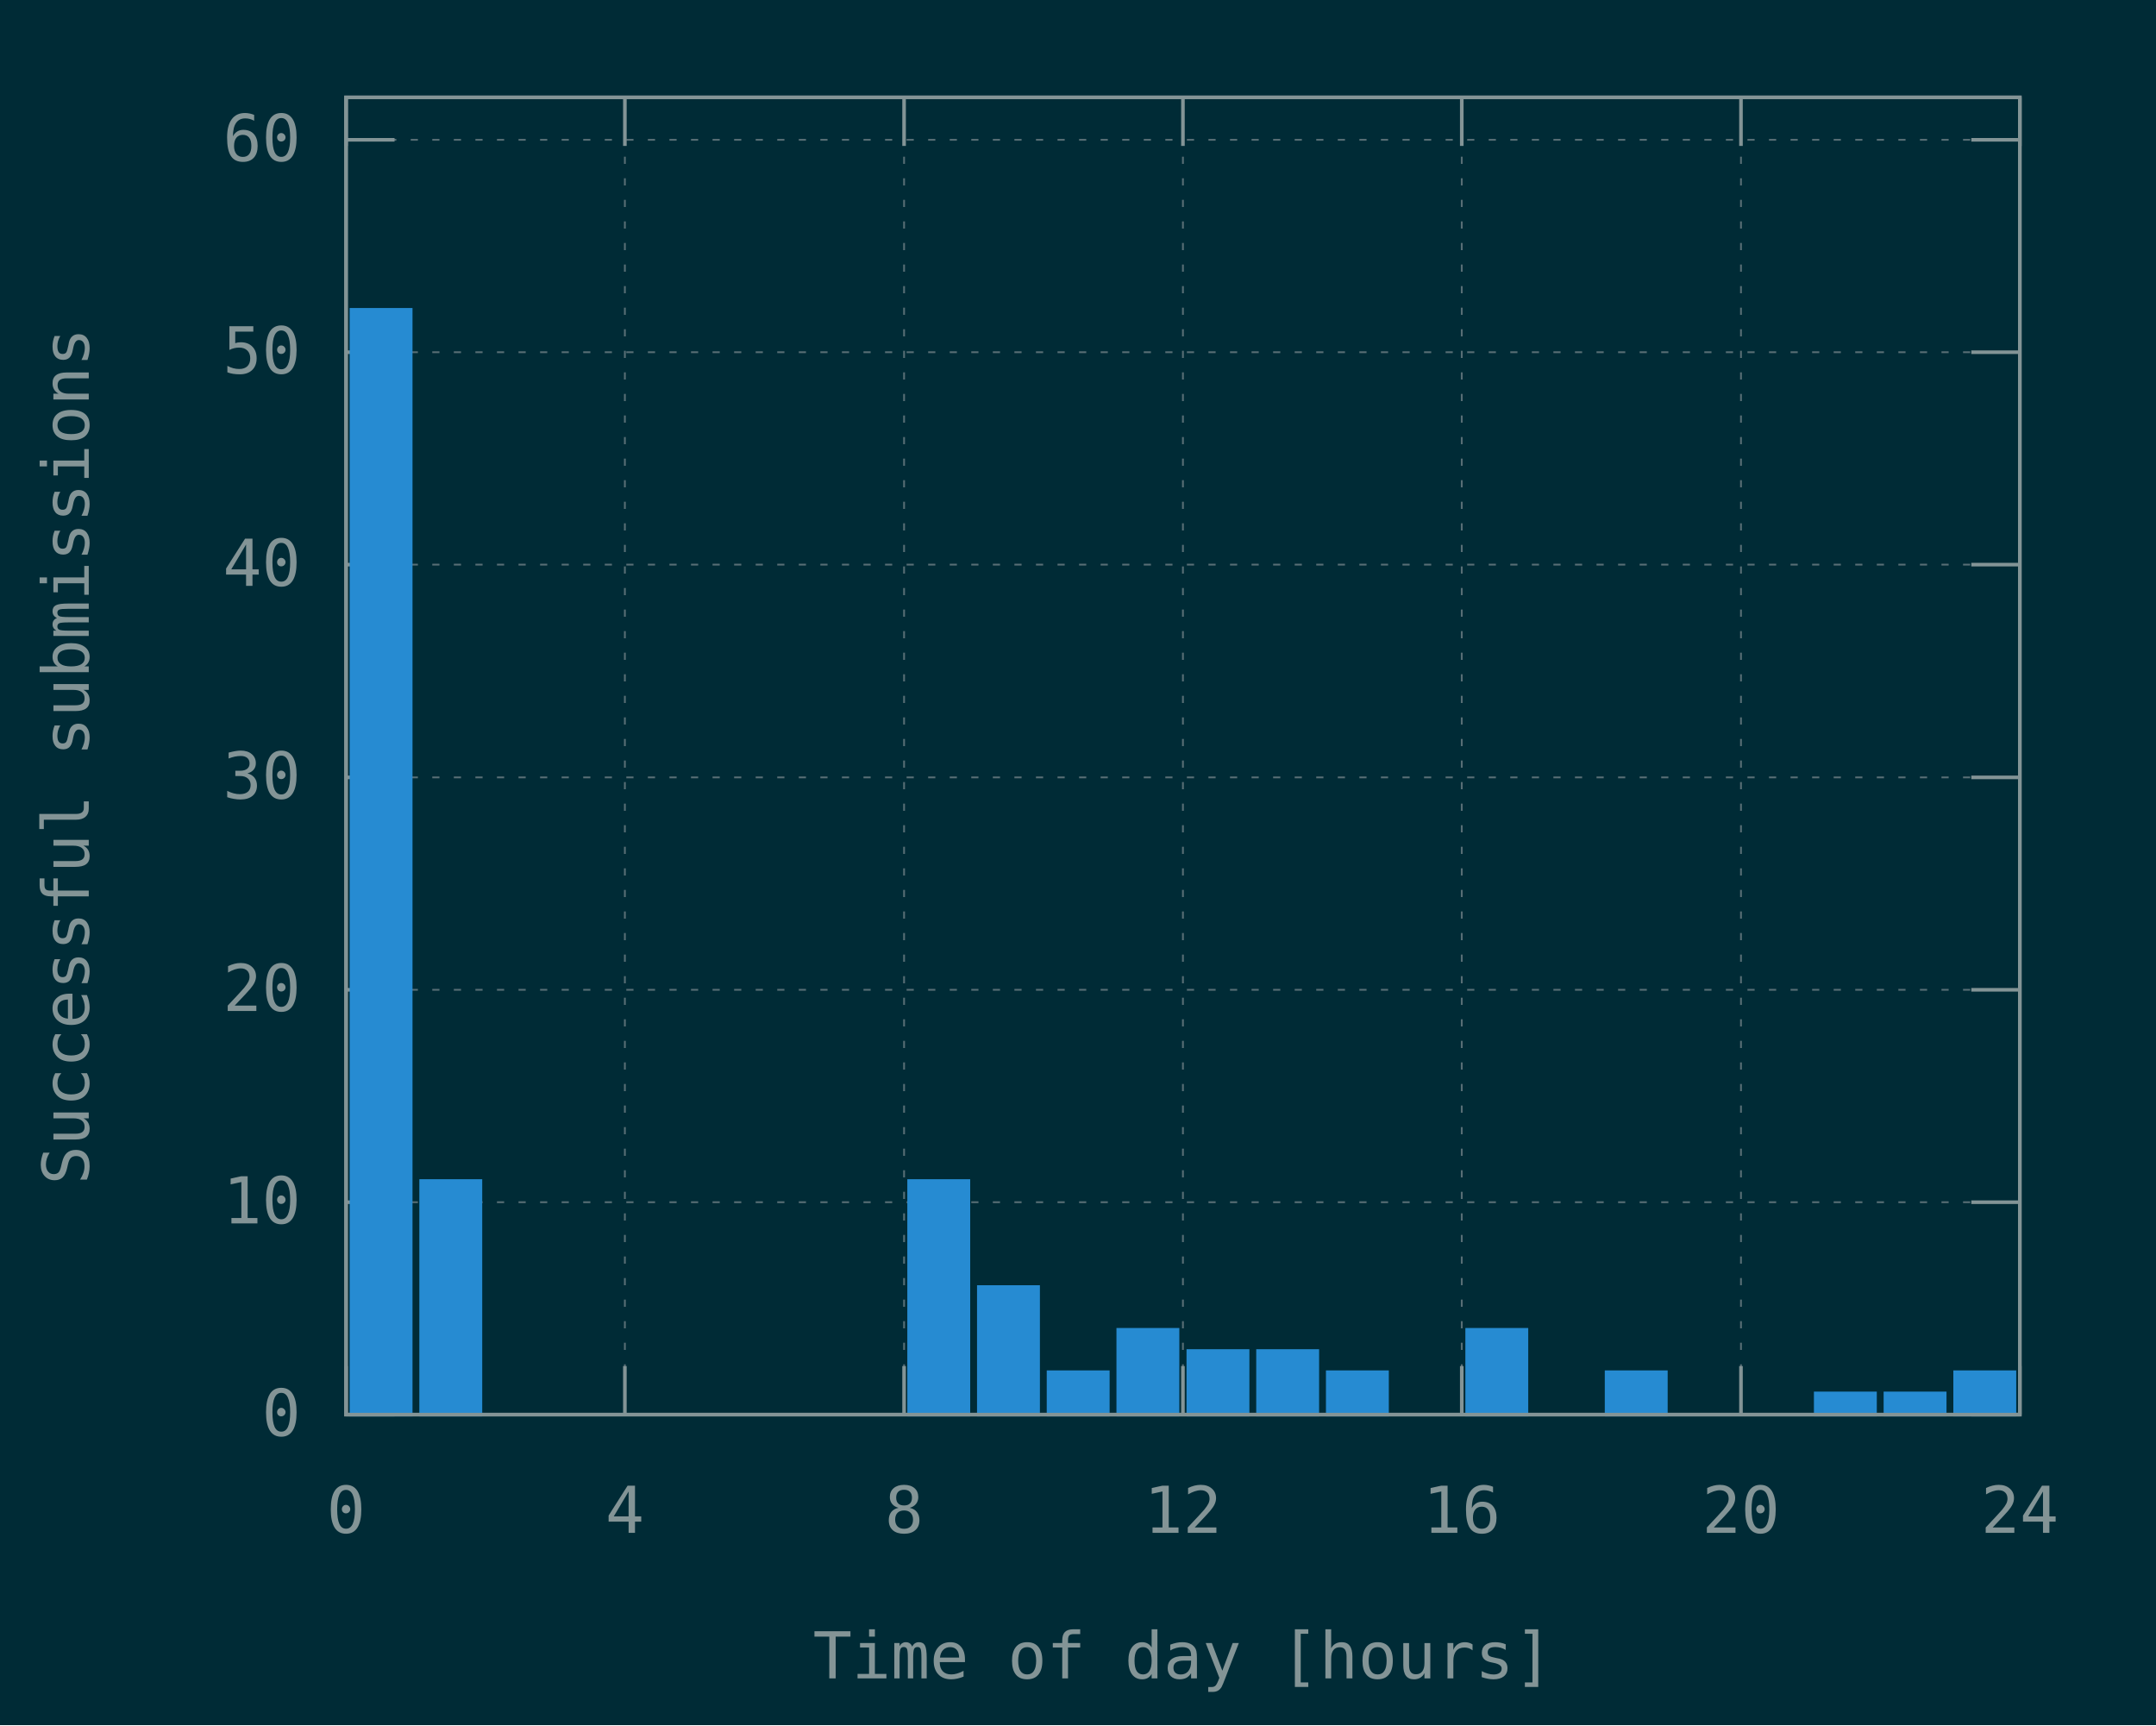
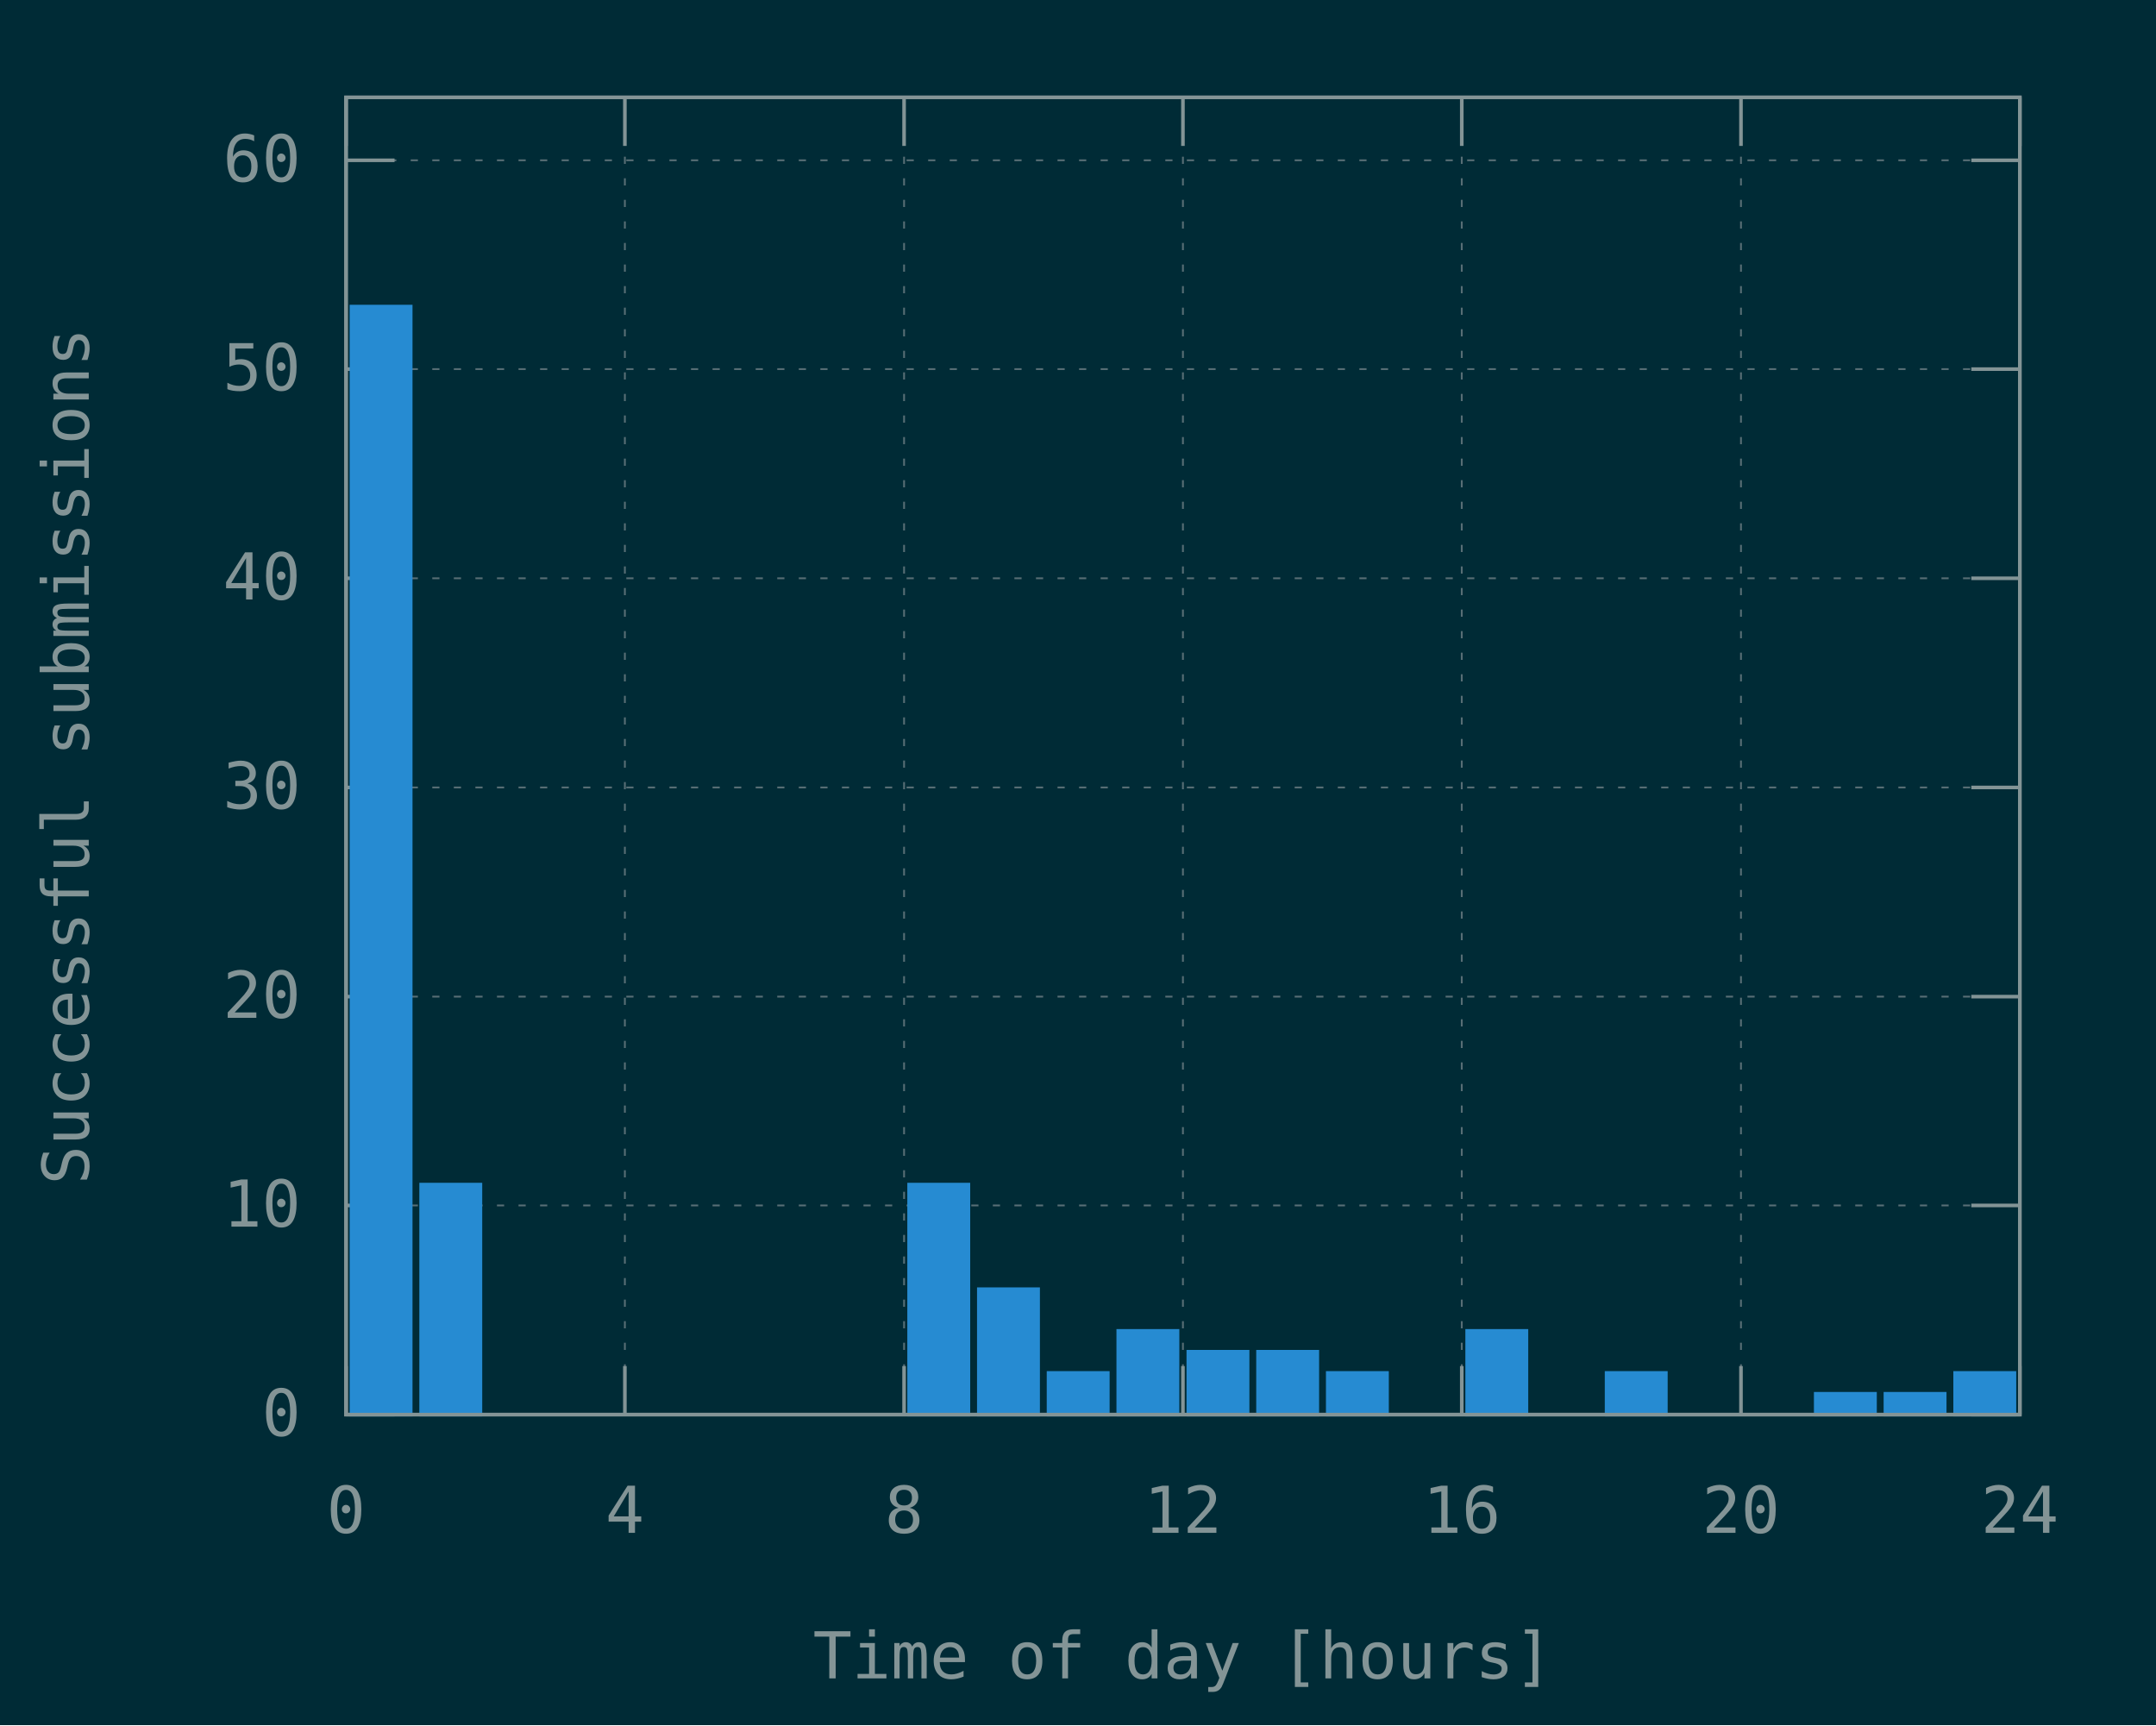
<svg xmlns="http://www.w3.org/2000/svg" xmlns:xlink="http://www.w3.org/1999/xlink" width="600" height="480" viewBox="0 0 600 480">
  <g id="gnuplot_canvas">
    <rect x="0" y="0" width="600" height="480" fill="#002b36" />
    <defs>
      <circle id="gpDot" r="0.5" stroke-width="0.5" stroke="currentColor" />
      <path id="gpPt0" stroke-width="0.148" stroke="currentColor" d="M-1,0 h2 M0,-1 v2" />
      <path id="gpPt1" stroke-width="0.148" stroke="currentColor" d="M-1,-1 L1,1 M1,-1 L-1,1" />
      <path id="gpPt2" stroke-width="0.148" stroke="currentColor" d="M-1,0 L1,0 M0,-1 L0,1 M-1,-1 L1,1 M-1,1 L1,-1" />
      <rect id="gpPt3" stroke-width="0.148" stroke="currentColor" x="-1" y="-1" width="2" height="2" />
      <rect id="gpPt4" stroke-width="0.148" stroke="currentColor" fill="currentColor" x="-1" y="-1" width="2" height="2" />
      <circle id="gpPt5" stroke-width="0.148" stroke="currentColor" cx="0" cy="0" r="1" />
      <use xlink:href="#gpPt5" id="gpPt6" fill="currentColor" stroke="none" />
      <path id="gpPt7" stroke-width="0.148" stroke="currentColor" d="M0,-1.33 L-1.33,0.67 L1.33,0.67 z" />
      <use xlink:href="#gpPt7" id="gpPt8" fill="currentColor" stroke="none" />
      <use xlink:href="#gpPt7" id="gpPt9" stroke="currentColor" transform="rotate(180)" />
      <use xlink:href="#gpPt9" id="gpPt10" fill="currentColor" stroke="none" />
      <use xlink:href="#gpPt3" id="gpPt11" stroke="currentColor" transform="rotate(45)" />
      <use xlink:href="#gpPt11" id="gpPt12" fill="currentColor" stroke="none" />
      <path id="gpPt13" stroke-width="0.148" stroke="currentColor" d="M0,1.330 L1.265,0.411 L0.782,-1.067 L-0.782,-1.076 L-1.265,0.411 z" />
      <use xlink:href="#gpPt13" id="gpPt14" fill="currentColor" stroke="none" />
      <filter id="textbox" filterUnits="objectBoundingBox" x="0" y="0" height="1" width="1">
        <feFlood flood-color="#002B36" flood-opacity="1" result="bgnd" />
        <feComposite in="SourceGraphic" in2="bgnd" operator="atop" />
      </filter>
      <filter id="greybox" filterUnits="objectBoundingBox" x="0" y="0" height="1" width="1">
        <feFlood flood-color="lightgrey" flood-opacity="1" result="grey" />
        <feComposite in="SourceGraphic" in2="grey" operator="atop" />
      </filter>
    </defs>
    <g fill="none" color="#002B36" stroke="currentColor" stroke-width="1.00" stroke-linecap="butt" stroke-linejoin="miter">
</g>
    <g fill="none" color="black" stroke="currentColor" stroke-width="1.00" stroke-linecap="butt" stroke-linejoin="miter">
</g>
    <g fill="none" color="black" stroke="rgb(131, 148, 150)" stroke-width="0.50" stroke-linecap="butt" stroke-linejoin="miter">
</g>
    <g fill="none" color="gray" stroke="currentColor" stroke-width="0.50" stroke-linecap="butt" stroke-linejoin="miter">
      <path stroke="rgb( 88, 110, 117)" stroke-dasharray="2,4" class="gridline" d="M96.3,393.6 L562.1,393.6  " />
    </g>
    <g fill="none" color="gray" stroke="rgb( 88, 110, 117)" stroke-width="1.00" stroke-linecap="butt" stroke-linejoin="miter">
</g>
    <g fill="none" color="black" stroke="currentColor" stroke-width="1.00" stroke-linecap="butt" stroke-linejoin="miter">
      <path stroke="rgb(131, 148, 150)" d="M96.3,393.6 L109.8,393.6 M562.1,393.6 L548.6,393.6  " />
      <g transform="translate(83.7,399.5)" stroke="none" fill="rgb(131,148,150)" font-family="Inconsolata" font-size="18.00" text-anchor="end">
        <text>
          <tspan font-family="Inconsolata"> 0</tspan>
        </text>
      </g>
    </g>
    <g fill="none" color="black" stroke="currentColor" stroke-width="1.00" stroke-linecap="butt" stroke-linejoin="miter">
</g>
    <g fill="none" color="black" stroke="rgb(131, 148, 150)" stroke-width="0.50" stroke-linecap="butt" stroke-linejoin="miter">
</g>
    <g fill="none" color="gray" stroke="currentColor" stroke-width="0.50" stroke-linecap="butt" stroke-linejoin="miter">
-       <path stroke="rgb( 88, 110, 117)" stroke-dasharray="2,4" class="gridline" d="M96.3,334.5 L562.1,334.5  " />
-     </g>
-     <g fill="none" color="gray" stroke="rgb( 88, 110, 117)" stroke-width="1.00" stroke-linecap="butt" stroke-linejoin="miter">
- </g>
-     <g fill="none" color="black" stroke="currentColor" stroke-width="1.00" stroke-linecap="butt" stroke-linejoin="miter">
-       <path stroke="rgb(131, 148, 150)" d="M96.3,334.5 L109.8,334.5 M562.1,334.5 L548.6,334.5  " />
-       <g transform="translate(83.7,340.4)" stroke="none" fill="rgb(131,148,150)" font-family="Inconsolata" font-size="18.00" text-anchor="end">
+       <path stroke="rgb( 88, 110, 117)" stroke-dasharray="2,4" class="gridline" d="M96.3,335.4 L562.1,335.4  " />
+     </g>
+     <g fill="none" color="gray" stroke="rgb( 88, 110, 117)" stroke-width="1.00" stroke-linecap="butt" stroke-linejoin="miter">
+ </g>
+     <g fill="none" color="black" stroke="currentColor" stroke-width="1.00" stroke-linecap="butt" stroke-linejoin="miter">
+       <path stroke="rgb(131, 148, 150)" d="M96.3,335.4 L109.8,335.4 M562.1,335.4 L548.6,335.4  " />
+       <g transform="translate(83.7,341.3)" stroke="none" fill="rgb(131,148,150)" font-family="Inconsolata" font-size="18.00" text-anchor="end">
        <text>
          <tspan font-family="Inconsolata"> 10</tspan>
        </text>
      </g>
    </g>
    <g fill="none" color="black" stroke="currentColor" stroke-width="1.00" stroke-linecap="butt" stroke-linejoin="miter">
</g>
    <g fill="none" color="black" stroke="rgb(131, 148, 150)" stroke-width="0.50" stroke-linecap="butt" stroke-linejoin="miter">
</g>
    <g fill="none" color="gray" stroke="currentColor" stroke-width="0.50" stroke-linecap="butt" stroke-linejoin="miter">
-       <path stroke="rgb( 88, 110, 117)" stroke-dasharray="2,4" class="gridline" d="M96.3,275.4 L562.1,275.4  " />
-     </g>
-     <g fill="none" color="gray" stroke="rgb( 88, 110, 117)" stroke-width="1.00" stroke-linecap="butt" stroke-linejoin="miter">
- </g>
-     <g fill="none" color="black" stroke="currentColor" stroke-width="1.00" stroke-linecap="butt" stroke-linejoin="miter">
-       <path stroke="rgb(131, 148, 150)" d="M96.3,275.4 L109.8,275.4 M562.1,275.4 L548.6,275.4  " />
-       <g transform="translate(83.7,281.3)" stroke="none" fill="rgb(131,148,150)" font-family="Inconsolata" font-size="18.00" text-anchor="end">
+       <path stroke="rgb( 88, 110, 117)" stroke-dasharray="2,4" class="gridline" d="M96.3,277.3 L562.1,277.3  " />
+     </g>
+     <g fill="none" color="gray" stroke="rgb( 88, 110, 117)" stroke-width="1.00" stroke-linecap="butt" stroke-linejoin="miter">
+ </g>
+     <g fill="none" color="black" stroke="currentColor" stroke-width="1.00" stroke-linecap="butt" stroke-linejoin="miter">
+       <path stroke="rgb(131, 148, 150)" d="M96.3,277.3 L109.8,277.3 M562.1,277.3 L548.6,277.3  " />
+       <g transform="translate(83.7,283.2)" stroke="none" fill="rgb(131,148,150)" font-family="Inconsolata" font-size="18.00" text-anchor="end">
        <text>
          <tspan font-family="Inconsolata"> 20</tspan>
        </text>
      </g>
    </g>
    <g fill="none" color="black" stroke="currentColor" stroke-width="1.00" stroke-linecap="butt" stroke-linejoin="miter">
</g>
    <g fill="none" color="black" stroke="rgb(131, 148, 150)" stroke-width="0.50" stroke-linecap="butt" stroke-linejoin="miter">
</g>
    <g fill="none" color="gray" stroke="currentColor" stroke-width="0.50" stroke-linecap="butt" stroke-linejoin="miter">
-       <path stroke="rgb( 88, 110, 117)" stroke-dasharray="2,4" class="gridline" d="M96.3,216.3 L562.1,216.3  " />
-     </g>
-     <g fill="none" color="gray" stroke="rgb( 88, 110, 117)" stroke-width="1.00" stroke-linecap="butt" stroke-linejoin="miter">
- </g>
-     <g fill="none" color="black" stroke="currentColor" stroke-width="1.00" stroke-linecap="butt" stroke-linejoin="miter">
-       <path stroke="rgb(131, 148, 150)" d="M96.3,216.3 L109.8,216.3 M562.1,216.3 L548.6,216.3  " />
-       <g transform="translate(83.7,222.2)" stroke="none" fill="rgb(131,148,150)" font-family="Inconsolata" font-size="18.00" text-anchor="end">
+       <path stroke="rgb( 88, 110, 117)" stroke-dasharray="2,4" class="gridline" d="M96.3,219.1 L562.1,219.1  " />
+     </g>
+     <g fill="none" color="gray" stroke="rgb( 88, 110, 117)" stroke-width="1.00" stroke-linecap="butt" stroke-linejoin="miter">
+ </g>
+     <g fill="none" color="black" stroke="currentColor" stroke-width="1.00" stroke-linecap="butt" stroke-linejoin="miter">
+       <path stroke="rgb(131, 148, 150)" d="M96.3,219.1 L109.8,219.1 M562.1,219.1 L548.6,219.1  " />
+       <g transform="translate(83.7,225.0)" stroke="none" fill="rgb(131,148,150)" font-family="Inconsolata" font-size="18.00" text-anchor="end">
        <text>
          <tspan font-family="Inconsolata"> 30</tspan>
        </text>
      </g>
    </g>
    <g fill="none" color="black" stroke="currentColor" stroke-width="1.00" stroke-linecap="butt" stroke-linejoin="miter">
</g>
    <g fill="none" color="black" stroke="rgb(131, 148, 150)" stroke-width="0.50" stroke-linecap="butt" stroke-linejoin="miter">
</g>
    <g fill="none" color="gray" stroke="currentColor" stroke-width="0.50" stroke-linecap="butt" stroke-linejoin="miter">
-       <path stroke="rgb( 88, 110, 117)" stroke-dasharray="2,4" class="gridline" d="M96.3,157.1 L562.1,157.1  " />
-     </g>
-     <g fill="none" color="gray" stroke="rgb( 88, 110, 117)" stroke-width="1.00" stroke-linecap="butt" stroke-linejoin="miter">
- </g>
-     <g fill="none" color="black" stroke="currentColor" stroke-width="1.00" stroke-linecap="butt" stroke-linejoin="miter">
-       <path stroke="rgb(131, 148, 150)" d="M96.3,157.1 L109.8,157.1 M562.1,157.1 L548.6,157.1  " />
-       <g transform="translate(83.7,163.0)" stroke="none" fill="rgb(131,148,150)" font-family="Inconsolata" font-size="18.00" text-anchor="end">
+       <path stroke="rgb( 88, 110, 117)" stroke-dasharray="2,4" class="gridline" d="M96.3,160.9 L562.1,160.9  " />
+     </g>
+     <g fill="none" color="gray" stroke="rgb( 88, 110, 117)" stroke-width="1.00" stroke-linecap="butt" stroke-linejoin="miter">
+ </g>
+     <g fill="none" color="black" stroke="currentColor" stroke-width="1.00" stroke-linecap="butt" stroke-linejoin="miter">
+       <path stroke="rgb(131, 148, 150)" d="M96.3,160.9 L109.8,160.9 M562.1,160.9 L548.6,160.9  " />
+       <g transform="translate(83.7,166.8)" stroke="none" fill="rgb(131,148,150)" font-family="Inconsolata" font-size="18.00" text-anchor="end">
        <text>
          <tspan font-family="Inconsolata"> 40</tspan>
        </text>
      </g>
    </g>
    <g fill="none" color="black" stroke="currentColor" stroke-width="1.00" stroke-linecap="butt" stroke-linejoin="miter">
</g>
    <g fill="none" color="black" stroke="rgb(131, 148, 150)" stroke-width="0.50" stroke-linecap="butt" stroke-linejoin="miter">
</g>
    <g fill="none" color="gray" stroke="currentColor" stroke-width="0.50" stroke-linecap="butt" stroke-linejoin="miter">
-       <path stroke="rgb( 88, 110, 117)" stroke-dasharray="2,4" class="gridline" d="M96.3,98.0 L562.1,98.0  " />
-     </g>
-     <g fill="none" color="gray" stroke="rgb( 88, 110, 117)" stroke-width="1.00" stroke-linecap="butt" stroke-linejoin="miter">
- </g>
-     <g fill="none" color="black" stroke="currentColor" stroke-width="1.00" stroke-linecap="butt" stroke-linejoin="miter">
-       <path stroke="rgb(131, 148, 150)" d="M96.3,98.0 L109.8,98.0 M562.1,98.0 L548.6,98.0  " />
-       <g transform="translate(83.7,103.9)" stroke="none" fill="rgb(131,148,150)" font-family="Inconsolata" font-size="18.00" text-anchor="end">
+       <path stroke="rgb( 88, 110, 117)" stroke-dasharray="2,4" class="gridline" d="M96.3,102.7 L562.1,102.7  " />
+     </g>
+     <g fill="none" color="gray" stroke="rgb( 88, 110, 117)" stroke-width="1.00" stroke-linecap="butt" stroke-linejoin="miter">
+ </g>
+     <g fill="none" color="black" stroke="currentColor" stroke-width="1.00" stroke-linecap="butt" stroke-linejoin="miter">
+       <path stroke="rgb(131, 148, 150)" d="M96.3,102.7 L109.8,102.7 M562.1,102.7 L548.6,102.7  " />
+       <g transform="translate(83.7,108.6)" stroke="none" fill="rgb(131,148,150)" font-family="Inconsolata" font-size="18.00" text-anchor="end">
        <text>
          <tspan font-family="Inconsolata"> 50</tspan>
        </text>
      </g>
    </g>
    <g fill="none" color="black" stroke="currentColor" stroke-width="1.00" stroke-linecap="butt" stroke-linejoin="miter">
</g>
    <g fill="none" color="black" stroke="rgb(131, 148, 150)" stroke-width="0.50" stroke-linecap="butt" stroke-linejoin="miter">
</g>
    <g fill="none" color="gray" stroke="currentColor" stroke-width="0.50" stroke-linecap="butt" stroke-linejoin="miter">
-       <path stroke="rgb( 88, 110, 117)" stroke-dasharray="2,4" class="gridline" d="M96.3,38.9 L562.1,38.9  " />
-     </g>
-     <g fill="none" color="gray" stroke="rgb( 88, 110, 117)" stroke-width="1.00" stroke-linecap="butt" stroke-linejoin="miter">
- </g>
-     <g fill="none" color="black" stroke="currentColor" stroke-width="1.00" stroke-linecap="butt" stroke-linejoin="miter">
-       <path stroke="rgb(131, 148, 150)" d="M96.3,38.9 L109.8,38.9 M562.1,38.9 L548.6,38.9  " />
-       <g transform="translate(83.7,44.8)" stroke="none" fill="rgb(131,148,150)" font-family="Inconsolata" font-size="18.00" text-anchor="end">
+       <path stroke="rgb( 88, 110, 117)" stroke-dasharray="2,4" class="gridline" d="M96.3,44.6 L562.1,44.6  " />
+     </g>
+     <g fill="none" color="gray" stroke="rgb( 88, 110, 117)" stroke-width="1.00" stroke-linecap="butt" stroke-linejoin="miter">
+ </g>
+     <g fill="none" color="black" stroke="currentColor" stroke-width="1.00" stroke-linecap="butt" stroke-linejoin="miter">
+       <path stroke="rgb(131, 148, 150)" d="M96.3,44.6 L109.8,44.6 M562.1,44.6 L548.6,44.6  " />
+       <g transform="translate(83.7,50.5)" stroke="none" fill="rgb(131,148,150)" font-family="Inconsolata" font-size="18.00" text-anchor="end">
        <text>
          <tspan font-family="Inconsolata"> 60</tspan>
        </text>
      </g>
    </g>
    <g fill="none" color="black" stroke="currentColor" stroke-width="1.00" stroke-linecap="butt" stroke-linejoin="miter">
</g>
    <g fill="none" color="black" stroke="rgb(131, 148, 150)" stroke-width="0.50" stroke-linecap="butt" stroke-linejoin="miter">
</g>
    <g fill="none" color="gray" stroke="currentColor" stroke-width="0.50" stroke-linecap="butt" stroke-linejoin="miter">
      <path stroke="rgb( 88, 110, 117)" stroke-dasharray="2,4" class="gridline" d="M96.3,393.6 L96.3,27.1  " />
    </g>
    <g fill="none" color="gray" stroke="rgb( 88, 110, 117)" stroke-width="1.00" stroke-linecap="butt" stroke-linejoin="miter">
</g>
    <g fill="none" color="black" stroke="currentColor" stroke-width="1.00" stroke-linecap="butt" stroke-linejoin="miter">
      <path stroke="rgb(131, 148, 150)" d="M96.3,393.6 L96.3,380.1 M96.3,27.1 L96.3,40.6  " />
      <g transform="translate(96.3,426.5)" stroke="none" fill="rgb(131,148,150)" font-family="Inconsolata" font-size="18.00" text-anchor="middle">
        <text>
          <tspan font-family="Inconsolata"> 0</tspan>
        </text>
      </g>
    </g>
    <g fill="none" color="black" stroke="currentColor" stroke-width="1.00" stroke-linecap="butt" stroke-linejoin="miter">
</g>
    <g fill="none" color="black" stroke="rgb(131, 148, 150)" stroke-width="0.50" stroke-linecap="butt" stroke-linejoin="miter">
</g>
    <g fill="none" color="gray" stroke="currentColor" stroke-width="0.50" stroke-linecap="butt" stroke-linejoin="miter">
      <path stroke="rgb( 88, 110, 117)" stroke-dasharray="2,4" class="gridline" d="M173.9,393.6 L173.9,27.1  " />
    </g>
    <g fill="none" color="gray" stroke="rgb( 88, 110, 117)" stroke-width="1.00" stroke-linecap="butt" stroke-linejoin="miter">
</g>
    <g fill="none" color="black" stroke="currentColor" stroke-width="1.00" stroke-linecap="butt" stroke-linejoin="miter">
      <path stroke="rgb(131, 148, 150)" d="M173.9,393.6 L173.9,380.1 M173.9,27.1 L173.9,40.6  " />
      <g transform="translate(173.9,426.5)" stroke="none" fill="rgb(131,148,150)" font-family="Inconsolata" font-size="18.00" text-anchor="middle">
        <text>
          <tspan font-family="Inconsolata"> 4</tspan>
        </text>
      </g>
    </g>
    <g fill="none" color="black" stroke="currentColor" stroke-width="1.00" stroke-linecap="butt" stroke-linejoin="miter">
</g>
    <g fill="none" color="black" stroke="rgb(131, 148, 150)" stroke-width="0.50" stroke-linecap="butt" stroke-linejoin="miter">
</g>
    <g fill="none" color="gray" stroke="currentColor" stroke-width="0.50" stroke-linecap="butt" stroke-linejoin="miter">
      <path stroke="rgb( 88, 110, 117)" stroke-dasharray="2,4" class="gridline" d="M251.6,393.6 L251.6,27.1  " />
    </g>
    <g fill="none" color="gray" stroke="rgb( 88, 110, 117)" stroke-width="1.00" stroke-linecap="butt" stroke-linejoin="miter">
</g>
    <g fill="none" color="black" stroke="currentColor" stroke-width="1.00" stroke-linecap="butt" stroke-linejoin="miter">
      <path stroke="rgb(131, 148, 150)" d="M251.6,393.6 L251.6,380.1 M251.6,27.1 L251.6,40.6  " />
      <g transform="translate(251.6,426.5)" stroke="none" fill="rgb(131,148,150)" font-family="Inconsolata" font-size="18.00" text-anchor="middle">
        <text>
          <tspan font-family="Inconsolata"> 8</tspan>
        </text>
      </g>
    </g>
    <g fill="none" color="black" stroke="currentColor" stroke-width="1.00" stroke-linecap="butt" stroke-linejoin="miter">
</g>
    <g fill="none" color="black" stroke="rgb(131, 148, 150)" stroke-width="0.50" stroke-linecap="butt" stroke-linejoin="miter">
</g>
    <g fill="none" color="gray" stroke="currentColor" stroke-width="0.50" stroke-linecap="butt" stroke-linejoin="miter">
      <path stroke="rgb( 88, 110, 117)" stroke-dasharray="2,4" class="gridline" d="M329.2,393.6 L329.2,27.1  " />
    </g>
    <g fill="none" color="gray" stroke="rgb( 88, 110, 117)" stroke-width="1.00" stroke-linecap="butt" stroke-linejoin="miter">
</g>
    <g fill="none" color="black" stroke="currentColor" stroke-width="1.00" stroke-linecap="butt" stroke-linejoin="miter">
      <path stroke="rgb(131, 148, 150)" d="M329.2,393.6 L329.2,380.1 M329.2,27.1 L329.2,40.6  " />
      <g transform="translate(329.2,426.5)" stroke="none" fill="rgb(131,148,150)" font-family="Inconsolata" font-size="18.00" text-anchor="middle">
        <text>
          <tspan font-family="Inconsolata"> 12</tspan>
        </text>
      </g>
    </g>
    <g fill="none" color="black" stroke="currentColor" stroke-width="1.00" stroke-linecap="butt" stroke-linejoin="miter">
</g>
    <g fill="none" color="black" stroke="rgb(131, 148, 150)" stroke-width="0.50" stroke-linecap="butt" stroke-linejoin="miter">
</g>
    <g fill="none" color="gray" stroke="currentColor" stroke-width="0.50" stroke-linecap="butt" stroke-linejoin="miter">
      <path stroke="rgb( 88, 110, 117)" stroke-dasharray="2,4" class="gridline" d="M406.8,393.6 L406.8,27.1  " />
    </g>
    <g fill="none" color="gray" stroke="rgb( 88, 110, 117)" stroke-width="1.00" stroke-linecap="butt" stroke-linejoin="miter">
</g>
    <g fill="none" color="black" stroke="currentColor" stroke-width="1.00" stroke-linecap="butt" stroke-linejoin="miter">
      <path stroke="rgb(131, 148, 150)" d="M406.8,393.6 L406.8,380.1 M406.8,27.1 L406.8,40.6  " />
      <g transform="translate(406.8,426.5)" stroke="none" fill="rgb(131,148,150)" font-family="Inconsolata" font-size="18.00" text-anchor="middle">
        <text>
          <tspan font-family="Inconsolata"> 16</tspan>
        </text>
      </g>
    </g>
    <g fill="none" color="black" stroke="currentColor" stroke-width="1.00" stroke-linecap="butt" stroke-linejoin="miter">
</g>
    <g fill="none" color="black" stroke="rgb(131, 148, 150)" stroke-width="0.50" stroke-linecap="butt" stroke-linejoin="miter">
</g>
    <g fill="none" color="gray" stroke="currentColor" stroke-width="0.50" stroke-linecap="butt" stroke-linejoin="miter">
      <path stroke="rgb( 88, 110, 117)" stroke-dasharray="2,4" class="gridline" d="M484.5,393.6 L484.5,40.6 L484.5,27.1  " />
    </g>
    <g fill="none" color="gray" stroke="rgb( 88, 110, 117)" stroke-width="1.00" stroke-linecap="butt" stroke-linejoin="miter">
</g>
    <g fill="none" color="black" stroke="currentColor" stroke-width="1.00" stroke-linecap="butt" stroke-linejoin="miter">
      <path stroke="rgb(131, 148, 150)" d="M484.5,393.6 L484.5,380.1 M484.5,27.1 L484.5,40.6  " />
      <g transform="translate(484.5,426.5)" stroke="none" fill="rgb(131,148,150)" font-family="Inconsolata" font-size="18.00" text-anchor="middle">
        <text>
          <tspan font-family="Inconsolata"> 20</tspan>
        </text>
      </g>
    </g>
    <g fill="none" color="black" stroke="currentColor" stroke-width="1.00" stroke-linecap="butt" stroke-linejoin="miter">
</g>
    <g fill="none" color="black" stroke="rgb(131, 148, 150)" stroke-width="0.50" stroke-linecap="butt" stroke-linejoin="miter">
</g>
    <g fill="none" color="gray" stroke="currentColor" stroke-width="0.50" stroke-linecap="butt" stroke-linejoin="miter">
      <path stroke="rgb( 88, 110, 117)" stroke-dasharray="2,4" class="gridline" d="M562.1,393.6 L562.1,27.1  " />
    </g>
    <g fill="none" color="gray" stroke="rgb( 88, 110, 117)" stroke-width="1.00" stroke-linecap="butt" stroke-linejoin="miter">
</g>
    <g fill="none" color="black" stroke="currentColor" stroke-width="1.00" stroke-linecap="butt" stroke-linejoin="miter">
      <path stroke="rgb(131, 148, 150)" d="M562.1,393.6 L562.1,380.1 M562.1,27.1 L562.1,40.6  " />
      <g transform="translate(562.1,426.5)" stroke="none" fill="rgb(131,148,150)" font-family="Inconsolata" font-size="18.00" text-anchor="middle">
        <text>
          <tspan font-family="Inconsolata"> 24</tspan>
        </text>
      </g>
    </g>
    <g fill="none" color="black" stroke="currentColor" stroke-width="1.00" stroke-linecap="butt" stroke-linejoin="miter">
</g>
    <g fill="none" color="black" stroke="currentColor" stroke-width="1.00" stroke-linecap="butt" stroke-linejoin="miter">
      <path stroke="rgb(131, 148, 150)" d="M96.3,27.1 L96.3,393.6 L562.1,393.6 L562.1,27.1 L96.3,27.1 Z  " />
    </g>
    <g fill="none" color="black" stroke="currentColor" stroke-width="1.00" stroke-linecap="butt" stroke-linejoin="miter">
      <g transform="translate(24.7,210.4) rotate(270)" stroke="none" fill="rgb(131,148,150)" font-family="Inconsolata" font-size="18.00" text-anchor="middle">
        <text>
          <tspan font-family="Inconsolata">Successful submissions</tspan>
        </text>
      </g>
    </g>
    <g fill="none" color="black" stroke="currentColor" stroke-width="1.00" stroke-linecap="butt" stroke-linejoin="miter">
      <g transform="translate(329.2,467.0)" stroke="none" fill="rgb(131,148,150)" font-family="Inconsolata" font-size="18.00" text-anchor="middle">
        <text>
          <tspan font-family="Inconsolata">Time of day [hours]</tspan>
        </text>
      </g>
    </g>
    <g fill="none" color="black" stroke="currentColor" stroke-width="1.00" stroke-linecap="butt" stroke-linejoin="miter">
</g>
    <g id="gnuplot_plot_1">
      <g fill="none" color="black" stroke="currentColor" stroke-width="1.00" stroke-linecap="butt" stroke-linejoin="miter">
        <g stroke="none" shape-rendering="crispEdges">
-           <polygon fill="rgb( 38, 139, 210)" points="97.8,393.6 114.4,393.6 114.4,86.1 97.8,86.1 " />
-         </g>
-         <path stroke="rgb( 38, 139, 210)" d="M97.8,393.6 L97.8,86.2 L114.3,86.2 L114.3,393.6 L97.8,393.6 Z  " />
-         <g stroke="none" shape-rendering="crispEdges">
-           <polygon fill="rgb( 38, 139, 210)" points="117.2,393.6 133.8,393.6 133.8,328.5 117.2,328.5 " />
-         </g>
-         <path stroke="rgb( 38, 139, 210)" d="M117.2,393.6 L117.2,328.6 L133.7,328.6 L133.7,393.6 L117.2,393.6 Z  " />
-         <g stroke="none" shape-rendering="crispEdges">
-           <polygon fill="rgb( 38, 139, 210)" points="253.0,393.6 269.6,393.6 269.6,328.5 253.0,328.5 " />
-         </g>
-         <path stroke="rgb( 38, 139, 210)" d="M253.0,393.6 L253.0,328.6 L269.5,328.6 L269.5,393.6 L253.0,393.6 Z  " />
-         <g stroke="none" shape-rendering="crispEdges">
-           <polygon fill="rgb( 38, 139, 210)" points="272.4,393.6 289.0,393.6 289.0,358.0 272.4,358.0 " />
-         </g>
-         <path stroke="rgb( 38, 139, 210)" d="M272.4,393.6 L272.4,358.1 L288.9,358.1 L288.9,393.6 L272.4,393.6 Z  " />
-         <g stroke="none" shape-rendering="crispEdges">
-           <polygon fill="rgb( 38, 139, 210)" points="291.8,393.6 308.4,393.6 308.4,381.7 291.8,381.7 " />
-         </g>
-         <path stroke="rgb( 38, 139, 210)" d="M291.8,393.6 L291.8,381.8 L308.3,381.8 L308.3,393.6 L291.8,393.6 Z  " />
-         <g stroke="none" shape-rendering="crispEdges">
-           <polygon fill="rgb( 38, 139, 210)" points="311.2,393.6 327.8,393.6 327.8,369.9 311.2,369.9 " />
-         </g>
-         <path stroke="rgb( 38, 139, 210)" d="M311.2,393.6 L311.2,370.0 L327.7,370.0 L327.7,393.6 L311.2,393.6 Z  " />
-         <g stroke="none" shape-rendering="crispEdges">
-           <polygon fill="rgb( 38, 139, 210)" points="330.7,393.6 347.3,393.6 347.3,375.8 330.7,375.8 " />
-         </g>
-         <path stroke="rgb( 38, 139, 210)" d="M330.7,393.6 L330.7,375.9 L347.2,375.9 L347.2,393.6 L330.7,393.6 Z  " />
-         <g stroke="none" shape-rendering="crispEdges">
-           <polygon fill="rgb( 38, 139, 210)" points="350.1,393.6 366.7,393.6 366.7,375.8 350.1,375.8 " />
-         </g>
-         <path stroke="rgb( 38, 139, 210)" d="M350.1,393.6 L350.1,375.9 L366.6,375.9 L366.6,393.6 L350.1,393.6 Z  " />
-         <g stroke="none" shape-rendering="crispEdges">
-           <polygon fill="rgb( 38, 139, 210)" points="369.5,393.6 386.1,393.6 386.1,381.7 369.5,381.7 " />
-         </g>
-         <path stroke="rgb( 38, 139, 210)" d="M369.5,393.6 L369.5,381.8 L386.0,381.8 L386.0,393.6 L369.5,393.6 Z  " />
-         <g stroke="none" shape-rendering="crispEdges">
-           <polygon fill="rgb( 38, 139, 210)" points="408.3,393.6 424.9,393.6 424.9,369.9 408.3,369.9 " />
-         </g>
-         <path stroke="rgb( 38, 139, 210)" d="M408.3,393.6 L408.3,370.0 L424.8,370.0 L424.8,393.6 L408.3,393.6 Z  " />
-         <g stroke="none" shape-rendering="crispEdges">
-           <polygon fill="rgb( 38, 139, 210)" points="447.1,393.6 463.7,393.6 463.7,381.7 447.1,381.7 " />
-         </g>
-         <path stroke="rgb( 38, 139, 210)" d="M447.1,393.6 L447.1,381.8 L463.6,381.8 L463.6,393.6 L447.1,393.6 Z  " />
-         <g stroke="none" shape-rendering="crispEdges">
-           <polygon fill="rgb( 38, 139, 210)" points="505.3,393.6 521.9,393.6 521.9,387.6 505.3,387.6 " />
-         </g>
-         <path stroke="rgb( 38, 139, 210)" d="M505.3,393.6 L505.3,387.7 L521.8,387.7 L521.8,393.6 L505.3,393.6 Z  " />
-         <g stroke="none" shape-rendering="crispEdges">
-           <polygon fill="rgb( 38, 139, 210)" points="524.7,393.6 541.3,393.6 541.3,387.6 524.7,387.6 " />
-         </g>
-         <path stroke="rgb( 38, 139, 210)" d="M524.7,393.6 L524.7,387.7 L541.2,387.7 L541.2,393.6 L524.7,393.6 Z  " />
-         <g stroke="none" shape-rendering="crispEdges">
-           <polygon fill="rgb( 38, 139, 210)" points="544.1,393.6 560.7,393.6 560.7,381.7 544.1,381.7 " />
-         </g>
-         <path stroke="rgb( 38, 139, 210)" d="M544.1,393.6 L544.1,381.8 L560.6,381.8 L560.6,393.6 L544.1,393.6 Z  " />
+           <polygon fill="rgb( 38, 139, 210)" points="97.8,393.6 114.4,393.6 114.4,85.2 97.8,85.2 " />
+         </g>
+         <path stroke="rgb( 38, 139, 210)" d="M97.8,393.6 L97.8,85.3 L114.3,85.3 L114.3,393.6 L97.8,393.6 Z  " />
+         <g stroke="none" shape-rendering="crispEdges">
+           <polygon fill="rgb( 38, 139, 210)" points="117.2,393.6 133.8,393.6 133.8,329.5 117.2,329.5 " />
+         </g>
+         <path stroke="rgb( 38, 139, 210)" d="M117.2,393.6 L117.2,329.6 L133.7,329.6 L133.7,393.6 L117.2,393.6 Z  " />
+         <g stroke="none" shape-rendering="crispEdges">
+           <polygon fill="rgb( 38, 139, 210)" points="253.0,393.6 269.6,393.6 269.6,329.5 253.0,329.5 " />
+         </g>
+         <path stroke="rgb( 38, 139, 210)" d="M253.0,393.6 L253.0,329.6 L269.5,329.6 L269.5,393.6 L253.0,393.6 Z  " />
+         <g stroke="none" shape-rendering="crispEdges">
+           <polygon fill="rgb( 38, 139, 210)" points="272.4,393.6 289.0,393.6 289.0,358.6 272.4,358.6 " />
+         </g>
+         <path stroke="rgb( 38, 139, 210)" d="M272.4,393.6 L272.4,358.7 L288.9,358.7 L288.9,393.6 L272.4,393.6 Z  " />
+         <g stroke="none" shape-rendering="crispEdges">
+           <polygon fill="rgb( 38, 139, 210)" points="291.8,393.6 308.4,393.6 308.4,381.9 291.8,381.9 " />
+         </g>
+         <path stroke="rgb( 38, 139, 210)" d="M291.8,393.6 L291.8,382.0 L308.3,382.0 L308.3,393.6 L291.8,393.6 Z  " />
+         <g stroke="none" shape-rendering="crispEdges">
+           <polygon fill="rgb( 38, 139, 210)" points="311.2,393.6 327.8,393.6 327.8,370.2 311.2,370.2 " />
+         </g>
+         <path stroke="rgb( 38, 139, 210)" d="M311.2,393.6 L311.2,370.3 L327.7,370.3 L327.7,393.6 L311.2,393.6 Z  " />
+         <g stroke="none" shape-rendering="crispEdges">
+           <polygon fill="rgb( 38, 139, 210)" points="330.7,393.6 347.3,393.6 347.3,376.0 330.7,376.0 " />
+         </g>
+         <path stroke="rgb( 38, 139, 210)" d="M330.7,393.6 L330.7,376.1 L347.2,376.1 L347.2,393.6 L330.7,393.6 Z  " />
+         <g stroke="none" shape-rendering="crispEdges">
+           <polygon fill="rgb( 38, 139, 210)" points="350.1,393.6 366.7,393.6 366.7,376.0 350.1,376.0 " />
+         </g>
+         <path stroke="rgb( 38, 139, 210)" d="M350.1,393.6 L350.1,376.1 L366.6,376.1 L366.6,393.6 L350.1,393.6 Z  " />
+         <g stroke="none" shape-rendering="crispEdges">
+           <polygon fill="rgb( 38, 139, 210)" points="369.5,393.6 386.1,393.6 386.1,381.9 369.5,381.9 " />
+         </g>
+         <path stroke="rgb( 38, 139, 210)" d="M369.5,393.6 L369.5,382.0 L386.0,382.0 L386.0,393.6 L369.5,393.6 Z  " />
+         <g stroke="none" shape-rendering="crispEdges">
+           <polygon fill="rgb( 38, 139, 210)" points="408.3,393.6 424.9,393.6 424.9,370.2 408.3,370.2 " />
+         </g>
+         <path stroke="rgb( 38, 139, 210)" d="M408.3,393.6 L408.3,370.3 L424.8,370.3 L424.8,393.6 L408.3,393.6 Z  " />
+         <g stroke="none" shape-rendering="crispEdges">
+           <polygon fill="rgb( 38, 139, 210)" points="447.1,393.6 463.7,393.6 463.7,381.9 447.1,381.9 " />
+         </g>
+         <path stroke="rgb( 38, 139, 210)" d="M447.1,393.6 L447.1,382.0 L463.6,382.0 L463.6,393.6 L447.1,393.6 Z  " />
+         <g stroke="none" shape-rendering="crispEdges">
+           <polygon fill="rgb( 38, 139, 210)" points="505.3,393.6 521.9,393.6 521.9,387.7 505.3,387.7 " />
+         </g>
+         <path stroke="rgb( 38, 139, 210)" d="M505.3,393.6 L505.3,387.8 L521.8,387.8 L521.8,393.6 L505.3,393.6 Z  " />
+         <g stroke="none" shape-rendering="crispEdges">
+           <polygon fill="rgb( 38, 139, 210)" points="524.7,393.6 541.3,393.6 541.3,387.7 524.7,387.7 " />
+         </g>
+         <path stroke="rgb( 38, 139, 210)" d="M524.7,393.6 L524.7,387.8 L541.2,387.8 L541.2,393.6 L524.7,393.6 Z  " />
+         <g stroke="none" shape-rendering="crispEdges">
+           <polygon fill="rgb( 38, 139, 210)" points="544.1,393.6 560.7,393.6 560.7,381.9 544.1,381.9 " />
+         </g>
+         <path stroke="rgb( 38, 139, 210)" d="M544.1,393.6 L544.1,382.0 L560.6,382.0 L560.6,393.6 L544.1,393.6 Z  " />
      </g>
    </g>
    <g fill="none" color="#002B36" stroke="rgb( 38, 139, 210)" stroke-width="2.00" stroke-linecap="butt" stroke-linejoin="miter">
</g>
    <g fill="none" color="black" stroke="currentColor" stroke-width="2.00" stroke-linecap="butt" stroke-linejoin="miter">
</g>
    <g fill="none" color="black" stroke="black" stroke-width="1.00" stroke-linecap="butt" stroke-linejoin="miter">
</g>
    <g fill="none" color="black" stroke="currentColor" stroke-width="1.00" stroke-linecap="butt" stroke-linejoin="miter">
      <path stroke="rgb(131, 148, 150)" d="M96.3,27.1 L96.3,393.6 L562.1,393.6 L562.1,27.1 L96.3,27.1 Z  " />
    </g>
    <g fill="none" color="black" stroke="currentColor" stroke-width="1.00" stroke-linecap="butt" stroke-linejoin="miter">
</g>
  </g>
</svg>
